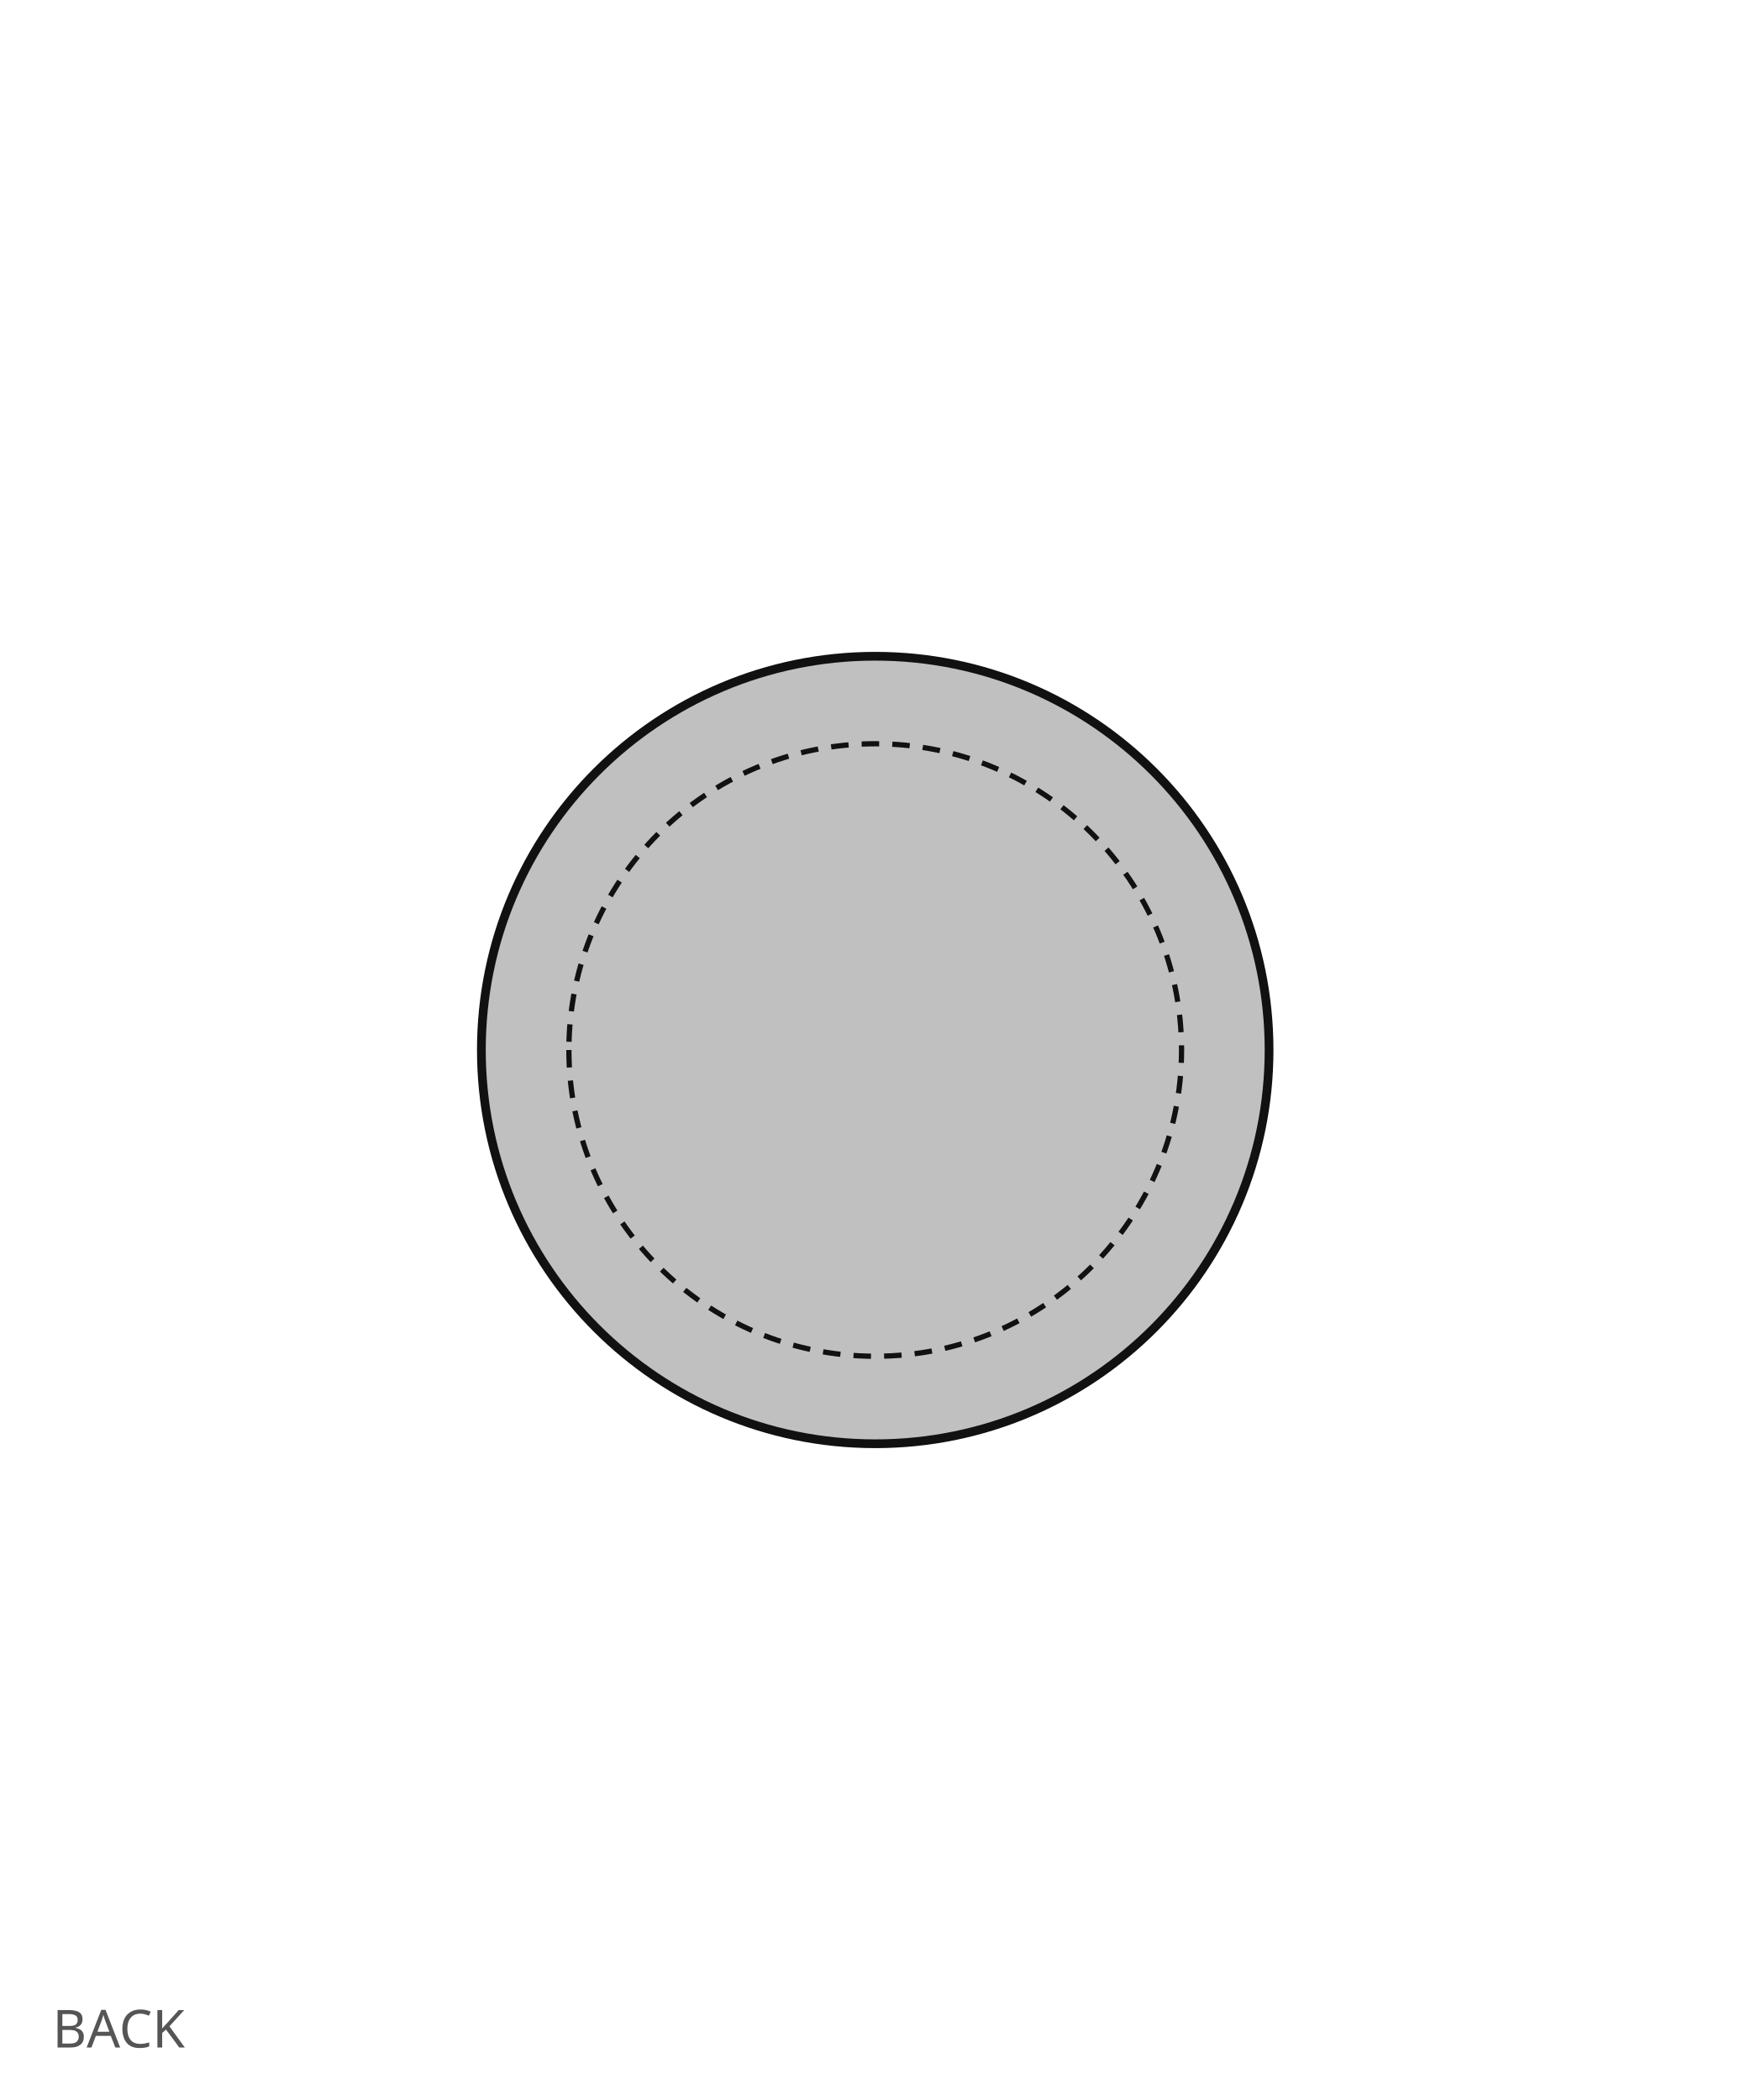
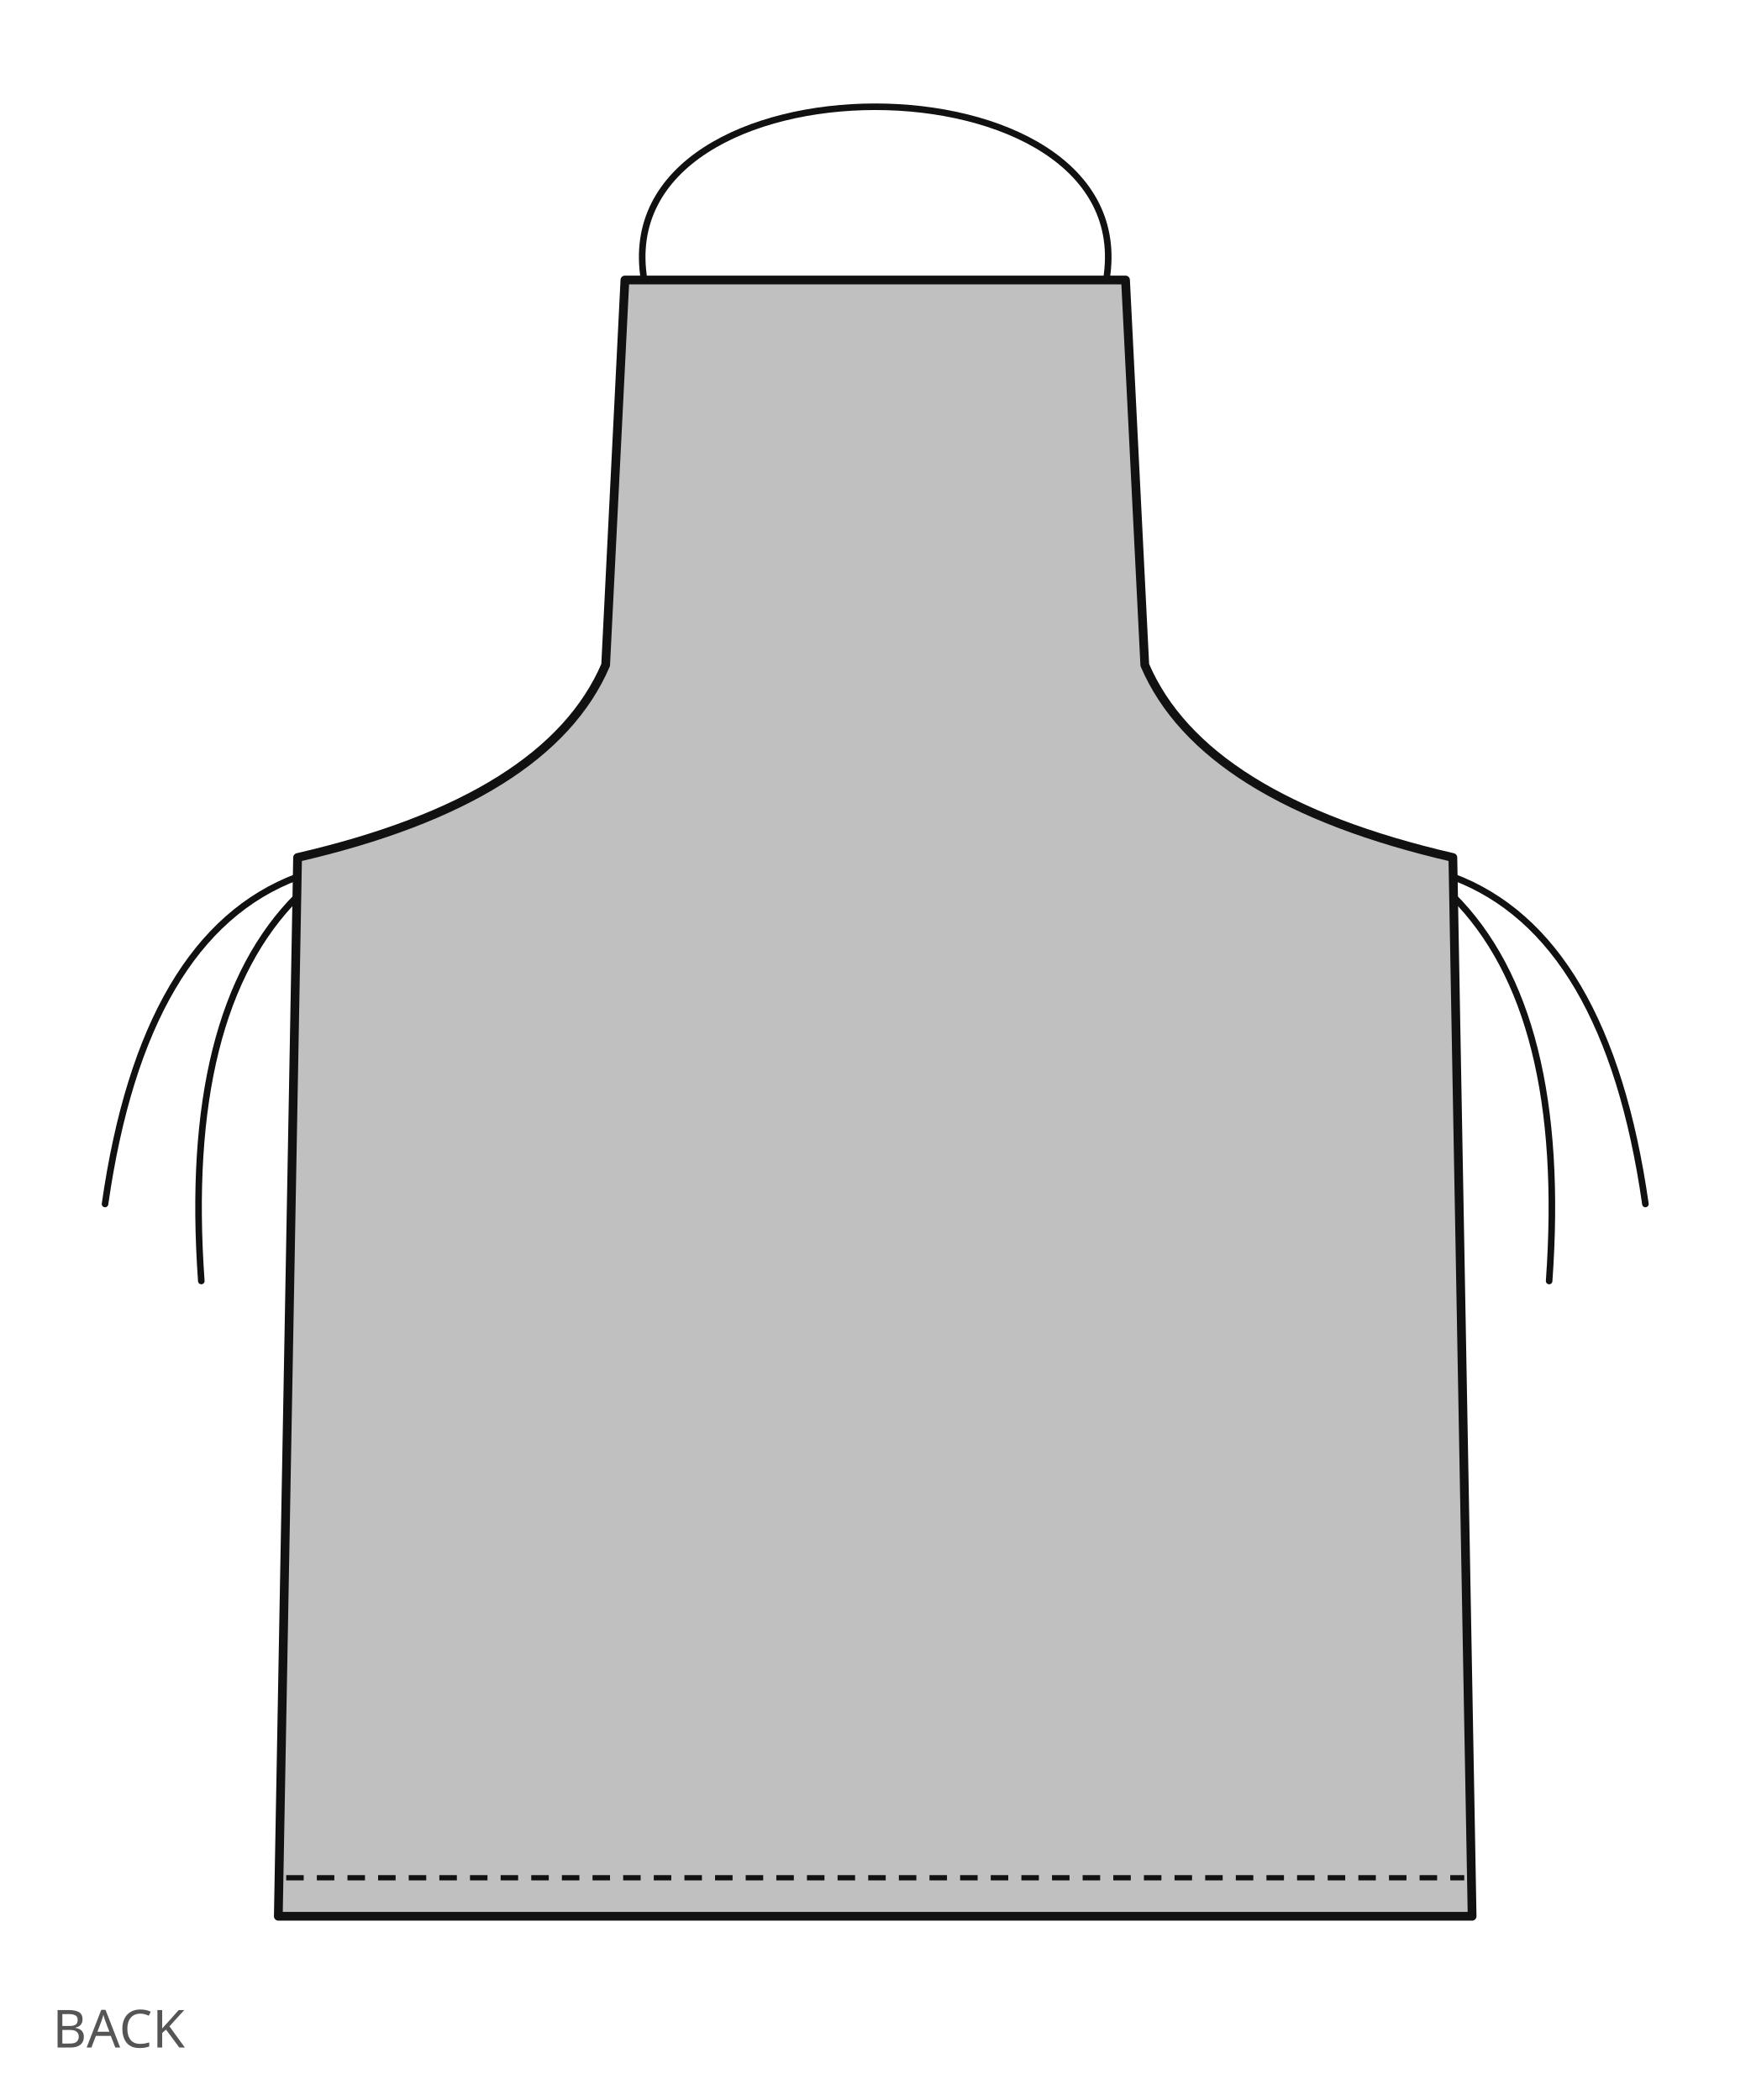
<svg xmlns="http://www.w3.org/2000/svg" viewBox="0 0 400 480" width="400" height="480" data-garment="work-apron" data-view="back">
  <g fill="#4a4a4f" fill-opacity="0.35" stroke="#111" stroke-width="2" stroke-linejoin="round">
-     <path d="M200,240 m-90,0 a90,90 0 1,0 180,0 a90,90 0 1,0 -180,0" />
+     <path d="M142.8,64 L257.2,64 L261.6,152 Q274.8,182.8 332,196 L336.4,438 L63.6,438 L68,196 Q125.2,182.8 138.4,152 Z" />
  </g>
-   <g fill="none" stroke="#111" stroke-width="2">
+   <g fill="none" stroke="#111" stroke-width="1.5" stroke-linecap="round">
+     <path d="M147.2,64 C138.4,11.2 261.6,11.2 252.8,64" />
+     <path d="M332,200.4 Q367.2,213.6 376,275.2 M332,204.8 Q358.4,231.2 354,292.8" />
+     <path d="M68,200.4 Q32.8,213.6 24,275.2 M68,204.8 Q41.6,231.2 46,292.8" />
+   </g>
+   <g fill="none" stroke="#111" stroke-width="0.6" stroke-opacity="0.7">
</g>
  <g fill="none" stroke="#111" stroke-width="1.2" stroke-dasharray="4 3">
-     <path d="M200,240 m-70,0 a70,70 0 1,0 140,0 a70,70 0 1,0 -140,0" />
+     <path d="M65.4,429.2 L334.6,429.2" />
  </g>
  <text x="12" y="468" font-family="sans-serif" font-size="12" fill="#555">BACK</text>
</svg>
